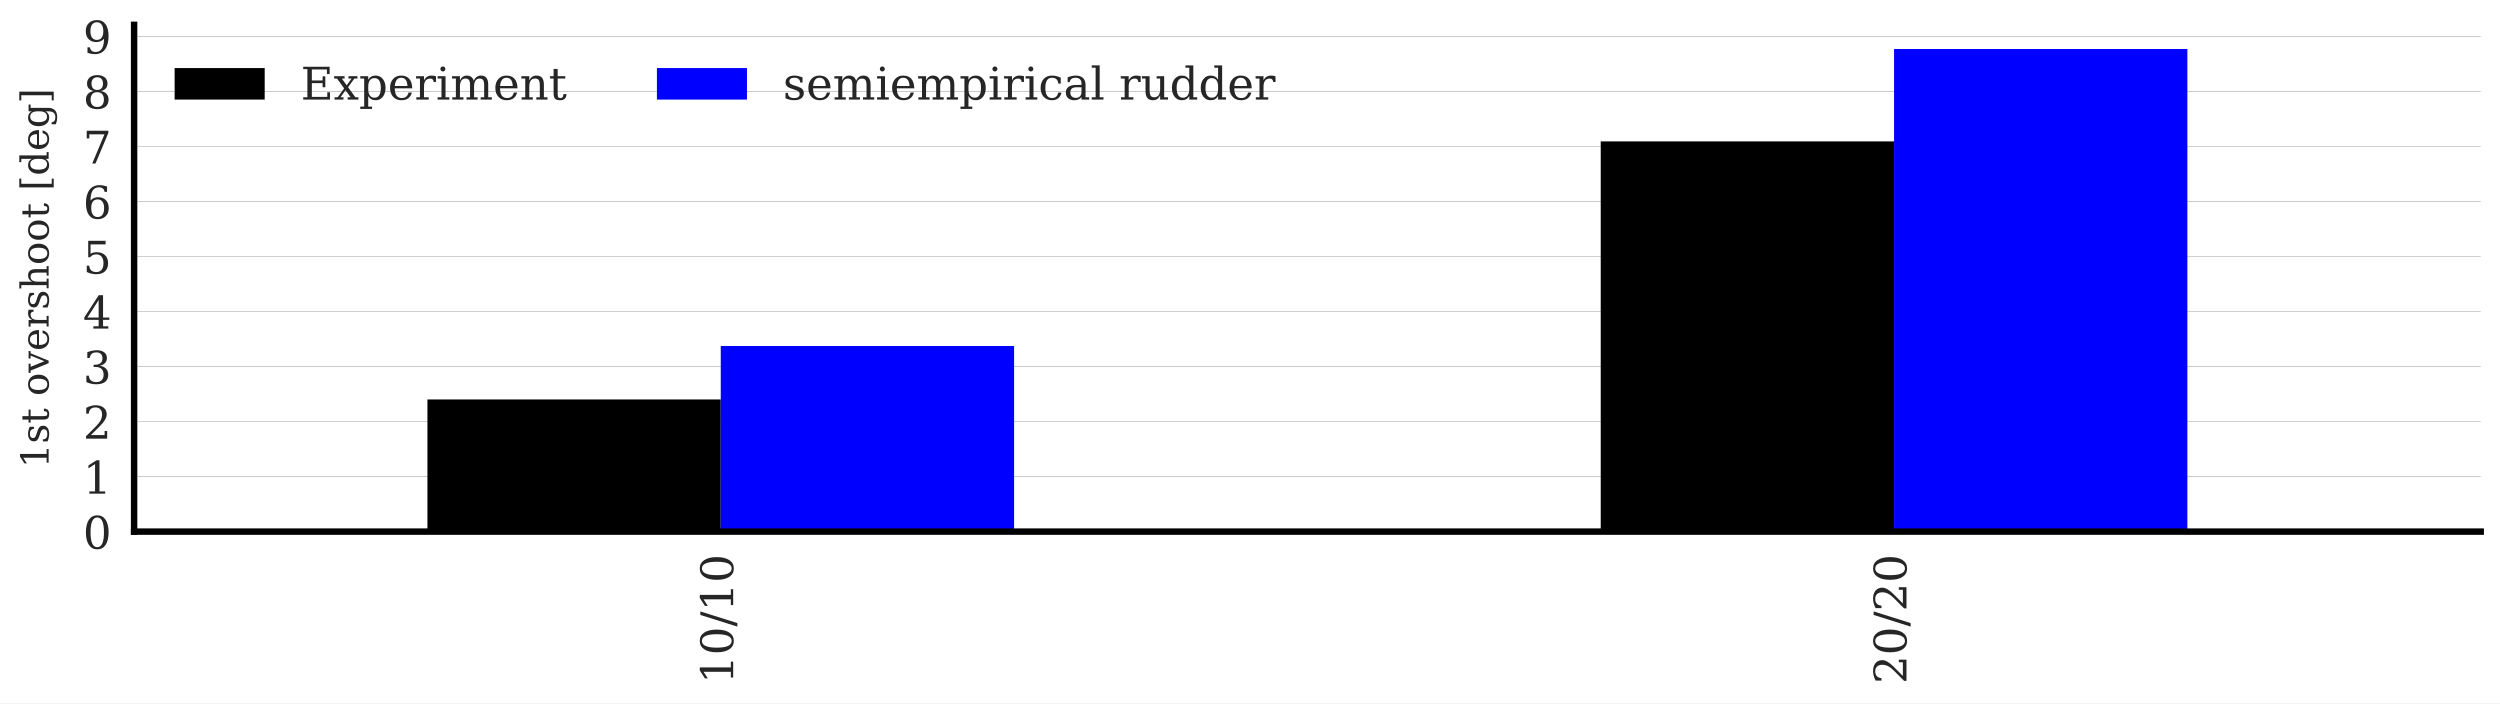
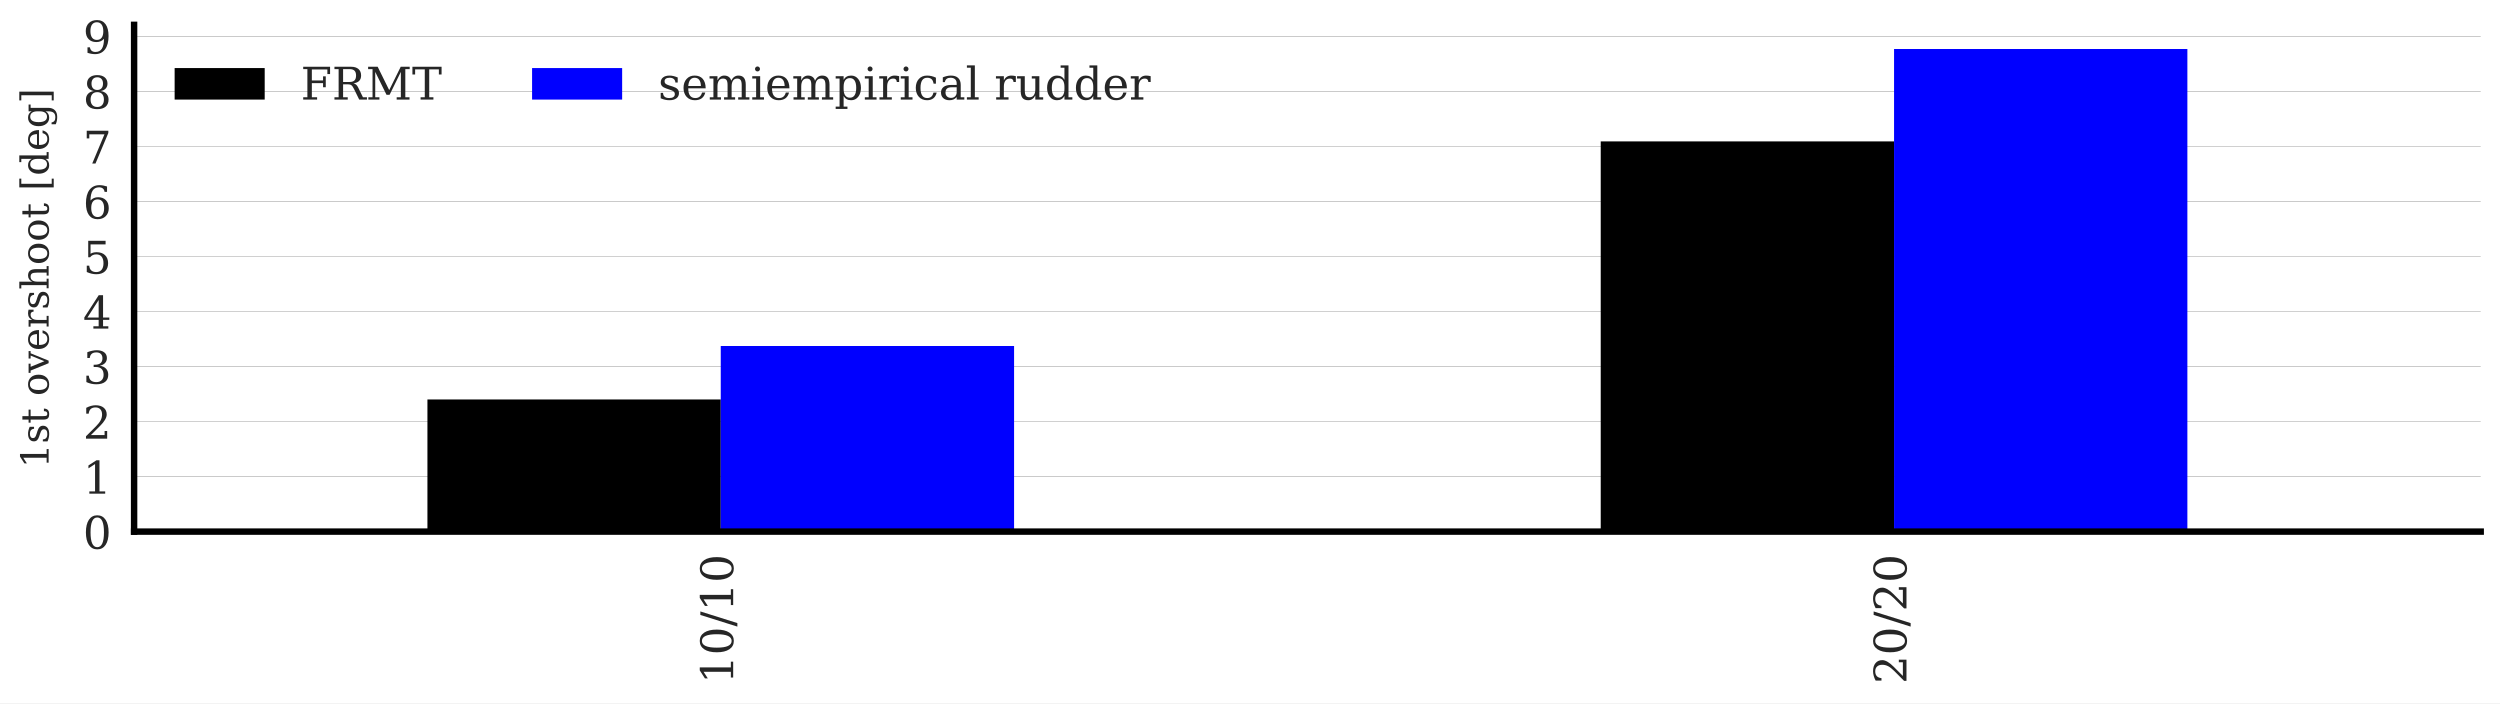
<svg xmlns="http://www.w3.org/2000/svg" xmlns:xlink="http://www.w3.org/1999/xlink" width="388.619pt" height="109.312pt" viewBox="0 0 388.619 109.312" version="1.1">
  <defs>
    <style type="text/css">*{stroke-linejoin: round; stroke-linecap: butt}</style>
  </defs>
  <g id="figure_1">
    <g id="patch_1">
      <path d="M 0 109.312  L 388.619 109.312  L 388.619 0  L 0 0  z " style="fill: #ffffff" />
    </g>
    <g id="axes_1">
      <g id="patch_2">
        <path d="M 20.846 82.638  L 385.619 82.638  L 385.619 3.862  L 20.846 3.862  z " style="fill: #ffffff" />
      </g>
      <g id="matplotlib.axis_1">
        <g id="xtick_1">
          <g id="line2d_1" />
          <g id="text_1">
            <g style="fill: #262626" transform="translate(113.971 106.3113) rotate(-90) scale(0.07 -0.07)">
              <defs>
                <path id="DejaVuSerif-31" d="M 909 0  L 909 331  L 1722 331  L 1722 4213  L 781 3603  L 781 4013  L 1919 4750  L 2350 4750  L 2350 331  L 3163 331  L 3163 0  L 909 0  z " transform="scale(0.015625)" />
                <path id="DejaVuSerif-30" d="M 2034 219  Q 2513 219 2750 744  Q 2988 1269 2988 2328  Q 2988 3391 2750 3916  Q 2513 4441 2034 4441  Q 1556 4441 1318 3916  Q 1081 3391 1081 2328  Q 1081 1269 1318 744  Q 1556 219 2034 219  z M 2034 -91  Q 1275 -91 848 546  Q 422 1184 422 2328  Q 422 3475 848 4112  Q 1275 4750 2034 4750  Q 2797 4750 3222 4112  Q 3647 3475 3647 2328  Q 3647 1184 3222 546  Q 2797 -91 2034 -91  z " transform="scale(0.015625)" />
                <path id="DejaVuSerif-2f" d="M 1656 4666  L 2156 4666  L 500 -594  L 0 -594  L 1656 4666  z " transform="scale(0.015625)" />
              </defs>
              <use xlink:href="#DejaVuSerif-31" />
              <use xlink:href="#DejaVuSerif-30" x="63.623" />
              <use xlink:href="#DejaVuSerif-2f" x="127.246" />
              <use xlink:href="#DejaVuSerif-31" x="160.938" />
              <use xlink:href="#DejaVuSerif-30" x="224.561" />
            </g>
          </g>
        </g>
        <g id="xtick_2">
          <g id="line2d_2" />
          <g id="text_2">
            <g style="fill: #262626" transform="translate(296.3574 106.3113) rotate(-90) scale(0.07 -0.07)">
              <defs>
                <path id="DejaVuSerif-32" d="M 819 3553  L 469 3553  L 469 4384  Q 803 4563 1142 4656  Q 1481 4750 1806 4750  Q 2534 4750 2956 4397  Q 3378 4044 3378 3438  Q 3378 2753 2422 1800  Q 2347 1728 2309 1691  L 1131 513  L 3078 513  L 3078 1088  L 3444 1088  L 3444 0  L 434 0  L 434 341  L 1850 1753  Q 2319 2222 2519 2614  Q 2719 3006 2719 3438  Q 2719 3909 2473 4175  Q 2228 4441 1797 4441  Q 1350 4441 1106 4219  Q 863 3997 819 3553  z " transform="scale(0.015625)" />
              </defs>
              <use xlink:href="#DejaVuSerif-32" />
              <use xlink:href="#DejaVuSerif-30" x="63.623" />
              <use xlink:href="#DejaVuSerif-2f" x="127.246" />
              <use xlink:href="#DejaVuSerif-32" x="160.938" />
              <use xlink:href="#DejaVuSerif-30" x="224.561" />
            </g>
          </g>
        </g>
      </g>
      <g id="matplotlib.axis_2">
        <g id="ytick_1">
          <g id="line2d_3">
-             <path d="M 20.846 82.638  L 385.619 82.638  " clip-path="url(#p422aeb77d8)" style="fill: none; stroke: #b0b0b0; stroke-width: 0.1; stroke-linecap: round" />
+             <path d="M 20.846 82.638  L 385.619 82.638  " clip-path="url(#p86535e4edb)" style="fill: none; stroke: #b0b0b0; stroke-width: 0.1; stroke-linecap: round" />
          </g>
          <g id="line2d_4" />
          <g id="text_3">
            <g style="fill: #262626" transform="translate(12.89243 85.29764) scale(0.07 -0.07)">
              <use xlink:href="#DejaVuSerif-30" />
            </g>
          </g>
        </g>
        <g id="ytick_2">
          <g id="line2d_5">
-             <path d="M 20.846 74.085  L 385.619 74.085  " clip-path="url(#p422aeb77d8)" style="fill: none; stroke: #b0b0b0; stroke-width: 0.1; stroke-linecap: round" />
+             <path d="M 20.846 74.085  L 385.619 74.085  " clip-path="url(#p86535e4edb)" style="fill: none; stroke: #b0b0b0; stroke-width: 0.1; stroke-linecap: round" />
          </g>
          <g id="line2d_6" />
          <g id="text_4">
            <g style="fill: #262626" transform="translate(12.89243 76.74417) scale(0.07 -0.07)">
              <use xlink:href="#DejaVuSerif-31" />
            </g>
          </g>
        </g>
        <g id="ytick_3">
          <g id="line2d_7">
-             <path d="M 20.846 65.531  L 385.619 65.531  " clip-path="url(#p422aeb77d8)" style="fill: none; stroke: #b0b0b0; stroke-width: 0.1; stroke-linecap: round" />
+             <path d="M 20.846 65.531  L 385.619 65.531  " clip-path="url(#p86535e4edb)" style="fill: none; stroke: #b0b0b0; stroke-width: 0.1; stroke-linecap: round" />
          </g>
          <g id="line2d_8" />
          <g id="text_5">
            <g style="fill: #262626" transform="translate(12.89243 68.1907) scale(0.07 -0.07)">
              <use xlink:href="#DejaVuSerif-32" />
            </g>
          </g>
        </g>
        <g id="ytick_4">
          <g id="line2d_9">
-             <path d="M 20.846 56.978  L 385.619 56.978  " clip-path="url(#p422aeb77d8)" style="fill: none; stroke: #b0b0b0; stroke-width: 0.1; stroke-linecap: round" />
+             <path d="M 20.846 56.978  L 385.619 56.978  " clip-path="url(#p86535e4edb)" style="fill: none; stroke: #b0b0b0; stroke-width: 0.1; stroke-linecap: round" />
          </g>
          <g id="line2d_10" />
          <g id="text_6">
            <g style="fill: #262626" transform="translate(12.89243 59.63723) scale(0.07 -0.07)">
              <defs>
                <path id="DejaVuSerif-33" d="M 622 4469  Q 988 4606 1323 4678  Q 1659 4750 1953 4750  Q 2638 4750 3022 4454  Q 3406 4159 3406 3634  Q 3406 3213 3140 2930  Q 2875 2647 2388 2547  Q 2963 2466 3280 2130  Q 3597 1794 3597 1259  Q 3597 606 3158 257  Q 2719 -91 1894 -91  Q 1528 -91 1179 -12  Q 831 66 488 225  L 488 1131  L 838 1131  Q 869 681 1141 450  Q 1413 219 1906 219  Q 2384 219 2661 495  Q 2938 772 2938 1253  Q 2938 1803 2653 2086  Q 2369 2369 1819 2369  L 1522 2369  L 1522 2688  L 1678 2688  Q 2225 2688 2498 2914  Q 2772 3141 2772 3597  Q 2772 4006 2547 4223  Q 2322 4441 1900 4441  Q 1478 4441 1245 4241  Q 1013 4041 972 3647  L 622 3647  L 622 4469  z " transform="scale(0.015625)" />
              </defs>
              <use xlink:href="#DejaVuSerif-33" />
            </g>
          </g>
        </g>
        <g id="ytick_5">
          <g id="line2d_11">
-             <path d="M 20.846 48.424  L 385.619 48.424  " clip-path="url(#p422aeb77d8)" style="fill: none; stroke: #b0b0b0; stroke-width: 0.1; stroke-linecap: round" />
+             <path d="M 20.846 48.424  L 385.619 48.424  " clip-path="url(#p86535e4edb)" style="fill: none; stroke: #b0b0b0; stroke-width: 0.1; stroke-linecap: round" />
          </g>
          <g id="line2d_12" />
          <g id="text_7">
            <g style="fill: #262626" transform="translate(12.89243 51.08376) scale(0.07 -0.07)">
              <defs>
                <path id="DejaVuSerif-34" d="M 2234 1581  L 2234 4063  L 641 1581  L 2234 1581  z M 3609 0  L 1484 0  L 1484 331  L 2234 331  L 2234 1247  L 197 1247  L 197 1588  L 2241 4750  L 2859 4750  L 2859 1581  L 3750 1581  L 3750 1247  L 2859 1247  L 2859 331  L 3609 331  L 3609 0  z " transform="scale(0.015625)" />
              </defs>
              <use xlink:href="#DejaVuSerif-34" />
            </g>
          </g>
        </g>
        <g id="ytick_6">
          <g id="line2d_13">
-             <path d="M 20.846 39.871  L 385.619 39.871  " clip-path="url(#p422aeb77d8)" style="fill: none; stroke: #b0b0b0; stroke-width: 0.1; stroke-linecap: round" />
+             <path d="M 20.846 39.871  L 385.619 39.871  " clip-path="url(#p86535e4edb)" style="fill: none; stroke: #b0b0b0; stroke-width: 0.1; stroke-linecap: round" />
          </g>
          <g id="line2d_14" />
          <g id="text_8">
            <g style="fill: #262626" transform="translate(12.89243 42.53029) scale(0.07 -0.07)">
              <defs>
                <path id="DejaVuSerif-35" d="M 3219 4666  L 3219 4153  L 1081 4153  L 1081 2816  Q 1244 2928 1461 2984  Q 1678 3041 1947 3041  Q 2703 3041 3140 2622  Q 3578 2203 3578 1478  Q 3578 738 3136 323  Q 2694 -91 1894 -91  Q 1572 -91 1234 -12  Q 897 66 544 225  L 544 1131  L 897 1131  Q 925 688 1179 453  Q 1434 219 1894 219  Q 2388 219 2653 544  Q 2919 869 2919 1478  Q 2919 2084 2655 2407  Q 2391 2731 1894 2731  Q 1613 2731 1398 2631  Q 1184 2531 1019 2322  L 750 2322  L 750 4666  L 3219 4666  z " transform="scale(0.015625)" />
              </defs>
              <use xlink:href="#DejaVuSerif-35" />
            </g>
          </g>
        </g>
        <g id="ytick_7">
          <g id="line2d_15">
-             <path d="M 20.846 31.317  L 385.619 31.317  " clip-path="url(#p422aeb77d8)" style="fill: none; stroke: #b0b0b0; stroke-width: 0.1; stroke-linecap: round" />
+             <path d="M 20.846 31.317  L 385.619 31.317  " clip-path="url(#p86535e4edb)" style="fill: none; stroke: #b0b0b0; stroke-width: 0.1; stroke-linecap: round" />
          </g>
          <g id="line2d_16" />
          <g id="text_9">
            <g style="fill: #262626" transform="translate(12.89243 33.97682) scale(0.07 -0.07)">
              <defs>
                <path id="DejaVuSerif-36" d="M 2094 219  Q 2534 219 2771 542  Q 3009 866 3009 1472  Q 3009 2078 2771 2401  Q 2534 2725 2094 2725  Q 1647 2725 1412 2412  Q 1178 2100 1178 1509  Q 1178 888 1415 553  Q 1653 219 2094 219  z M 1075 2569  Q 1288 2803 1556 2918  Q 1825 3034 2163 3034  Q 2859 3034 3264 2615  Q 3669 2197 3669 1472  Q 3669 763 3233 336  Q 2797 -91 2069 -91  Q 1278 -91 853 498  Q 428 1088 428 2181  Q 428 3406 931 4078  Q 1434 4750 2350 4750  Q 2597 4750 2869 4703  Q 3141 4656 3425 4563  L 3425 3794  L 3072 3794  Q 3034 4109 2831 4275  Q 2628 4441 2284 4441  Q 1678 4441 1381 3981  Q 1084 3522 1075 2569  z " transform="scale(0.015625)" />
              </defs>
              <use xlink:href="#DejaVuSerif-36" />
            </g>
          </g>
        </g>
        <g id="ytick_8">
          <g id="line2d_17">
-             <path d="M 20.846 22.764  L 385.619 22.764  " clip-path="url(#p422aeb77d8)" style="fill: none; stroke: #b0b0b0; stroke-width: 0.1; stroke-linecap: round" />
+             <path d="M 20.846 22.764  L 385.619 22.764  " clip-path="url(#p86535e4edb)" style="fill: none; stroke: #b0b0b0; stroke-width: 0.1; stroke-linecap: round" />
          </g>
          <g id="line2d_18" />
          <g id="text_10">
            <g style="fill: #262626" transform="translate(12.89243 25.42335) scale(0.07 -0.07)">
              <defs>
                <path id="DejaVuSerif-37" d="M 3609 4347  L 1784 0  L 1319 0  L 3059 4153  L 903 4153  L 903 3578  L 538 3578  L 538 4666  L 3609 4666  L 3609 4347  z " transform="scale(0.015625)" />
              </defs>
              <use xlink:href="#DejaVuSerif-37" />
            </g>
          </g>
        </g>
        <g id="ytick_9">
          <g id="line2d_19">
-             <path d="M 20.846 14.21  L 385.619 14.21  " clip-path="url(#p422aeb77d8)" style="fill: none; stroke: #b0b0b0; stroke-width: 0.1; stroke-linecap: round" />
+             <path d="M 20.846 14.21  L 385.619 14.21  " clip-path="url(#p86535e4edb)" style="fill: none; stroke: #b0b0b0; stroke-width: 0.1; stroke-linecap: round" />
          </g>
          <g id="line2d_20" />
          <g id="text_11">
            <g style="fill: #262626" transform="translate(12.89243 16.86988) scale(0.07 -0.07)">
              <defs>
                <path id="DejaVuSerif-38" d="M 2981 1275  Q 2981 1775 2732 2051  Q 2484 2328 2034 2328  Q 1584 2328 1336 2051  Q 1088 1775 1088 1275  Q 1088 772 1336 495  Q 1584 219 2034 219  Q 2484 219 2732 495  Q 2981 772 2981 1275  z M 2853 3541  Q 2853 3966 2637 4203  Q 2422 4441 2034 4441  Q 1650 4441 1433 4203  Q 1216 3966 1216 3541  Q 1216 3113 1433 2875  Q 1650 2638 2034 2638  Q 2422 2638 2637 2875  Q 2853 3113 2853 3541  z M 2516 2484  Q 3047 2413 3344 2092  Q 3641 1772 3641 1275  Q 3641 619 3225 264  Q 2809 -91 2034 -91  Q 1263 -91 845 264  Q 428 619 428 1275  Q 428 1772 725 2092  Q 1022 2413 1556 2484  Q 1084 2569 832 2842  Q 581 3116 581 3541  Q 581 4103 968 4426  Q 1356 4750 2034 4750  Q 2713 4750 3100 4426  Q 3488 4103 3488 3541  Q 3488 3116 3236 2842  Q 2984 2569 2516 2484  z " transform="scale(0.015625)" />
              </defs>
              <use xlink:href="#DejaVuSerif-38" />
            </g>
          </g>
        </g>
        <g id="ytick_10">
          <g id="line2d_21">
-             <path d="M 20.846 5.657  L 385.619 5.657  " clip-path="url(#p422aeb77d8)" style="fill: none; stroke: #b0b0b0; stroke-width: 0.1; stroke-linecap: round" />
+             <path d="M 20.846 5.657  L 385.619 5.657  " clip-path="url(#p86535e4edb)" style="fill: none; stroke: #b0b0b0; stroke-width: 0.1; stroke-linecap: round" />
          </g>
          <g id="line2d_22" />
          <g id="text_12">
            <g style="fill: #262626" transform="translate(12.89243 8.316407) scale(0.07 -0.07)">
              <defs>
                <path id="DejaVuSerif-39" d="M 2994 2091  Q 2784 1856 2512 1740  Q 2241 1625 1900 1625  Q 1206 1625 804 2044  Q 403 2463 403 3188  Q 403 3897 839 4323  Q 1275 4750 2003 4750  Q 2794 4750 3217 4161  Q 3641 3572 3641 2478  Q 3641 1253 3137 581  Q 2634 -91 1722 -91  Q 1475 -91 1203 -44  Q 931 3 647 97  L 647 872  L 997 872  Q 1038 556 1241 387  Q 1444 219 1784 219  Q 2391 219 2687 676  Q 2984 1134 2994 2091  z M 1978 4441  Q 1534 4441 1298 4117  Q 1063 3794 1063 3188  Q 1063 2581 1298 2256  Q 1534 1931 1978 1931  Q 2422 1931 2658 2245  Q 2894 2559 2894 3150  Q 2894 3772 2656 4106  Q 2419 4441 1978 4441  z " transform="scale(0.015625)" />
              </defs>
              <use xlink:href="#DejaVuSerif-39" />
            </g>
          </g>
        </g>
        <g id="text_13">
          <g style="fill: #262626" transform="translate(7.559302 72.76799) rotate(-90) scale(0.06 -0.06)">
            <defs>
              <path id="DejaVuSerif-73" d="M 359 184  L 359 959  L 691 959  Q 703 588 923 403  Q 1144 219 1575 219  Q 1963 219 2166 364  Q 2369 509 2369 788  Q 2369 1006 2220 1140  Q 2072 1275 1594 1428  L 1178 1569  Q 750 1706 558 1912  Q 366 2119 366 2438  Q 366 2894 700 3153  Q 1034 3413 1625 3413  Q 1888 3413 2178 3344  Q 2469 3275 2778 3144  L 2778 2419  L 2447 2419  Q 2434 2741 2221 2922  Q 2009 3103 1644 3103  Q 1281 3103 1095 2975  Q 909 2847 909 2591  Q 909 2381 1050 2254  Q 1191 2128 1613 1997  L 2069 1856  Q 2541 1709 2748 1489  Q 2956 1269 2956 922  Q 2956 450 2595 179  Q 2234 -91 1600 -91  Q 1278 -91 972 -22  Q 666 47 359 184  z " transform="scale(0.015625)" />
              <path id="DejaVuSerif-74" d="M 691 2988  L 184 2988  L 184 3322  L 691 3322  L 691 4353  L 1269 4353  L 1269 3322  L 2350 3322  L 2350 2988  L 1269 2988  L 1269 878  Q 1269 456 1350 337  Q 1431 219 1650 219  Q 1875 219 1978 351  Q 2081 484 2088 781  L 2522 781  Q 2497 328 2275 118  Q 2053 -91 1600 -91  Q 1103 -91 897 129  Q 691 350 691 878  L 691 2988  z " transform="scale(0.015625)" />
              <path id="DejaVuSerif-20" transform="scale(0.015625)" />
              <path id="DejaVuSerif-6f" d="M 1925 219  Q 2388 219 2623 584  Q 2859 950 2859 1663  Q 2859 2375 2623 2739  Q 2388 3103 1925 3103  Q 1463 3103 1227 2739  Q 991 2375 991 1663  Q 991 950 1228 584  Q 1466 219 1925 219  z M 1925 -91  Q 1200 -91 759 389  Q 319 869 319 1663  Q 319 2456 758 2934  Q 1197 3413 1925 3413  Q 2653 3413 3092 2934  Q 3531 2456 3531 1663  Q 3531 869 3092 389  Q 2653 -91 1925 -91  z " transform="scale(0.015625)" />
              <path id="DejaVuSerif-76" d="M 1581 0  L 359 2988  L -19 2988  L -19 3322  L 1509 3322  L 1509 2988  L 978 2988  L 1913 703  L 2847 2988  L 2350 2988  L 2350 3322  L 3597 3322  L 3597 2988  L 3225 2988  L 2003 0  L 1581 0  z " transform="scale(0.015625)" />
              <path id="DejaVuSerif-65" d="M 3469 1600  L 991 1600  L 991 1575  Q 991 903 1244 561  Q 1497 219 1991 219  Q 2369 219 2611 417  Q 2853 616 2950 1006  L 3413 1006  Q 3275 459 2904 184  Q 2534 -91 1931 -91  Q 1203 -91 761 389  Q 319 869 319 1663  Q 319 2450 753 2931  Q 1188 3413 1894 3413  Q 2647 3413 3050 2948  Q 3453 2484 3469 1600  z M 2791 1931  Q 2772 2513 2545 2808  Q 2319 3103 1894 3103  Q 1497 3103 1269 2806  Q 1041 2509 991 1931  L 2791 1931  z " transform="scale(0.015625)" />
              <path id="DejaVuSerif-72" d="M 3059 3328  L 3059 2497  L 2728 2497  Q 2713 2744 2591 2866  Q 2469 2988 2234 2988  Q 1809 2988 1582 2694  Q 1356 2400 1356 1850  L 1356 331  L 2022 331  L 2022 0  L 263 0  L 263 331  L 781 331  L 781 2994  L 231 2994  L 231 3322  L 1356 3322  L 1356 2731  Q 1525 3078 1790 3245  Q 2056 3413 2438 3413  Q 2578 3413 2733 3391  Q 2888 3369 3059 3328  z " transform="scale(0.015625)" />
              <path id="DejaVuSerif-68" d="M 263 0  L 263 331  L 781 331  L 781 4531  L 231 4531  L 231 4863  L 1356 4863  L 1356 2731  Q 1516 3069 1770 3241  Q 2025 3413 2363 3413  Q 2913 3413 3172 3097  Q 3431 2781 3431 2113  L 3431 331  L 3944 331  L 3944 0  L 2356 0  L 2356 331  L 2853 331  L 2853 1931  Q 2853 2541 2704 2764  Q 2556 2988 2175 2988  Q 1775 2988 1565 2697  Q 1356 2406 1356 1850  L 1356 331  L 1856 331  L 1856 0  L 263 0  z " transform="scale(0.015625)" />
              <path id="DejaVuSerif-5b" d="M 550 4863  L 2003 4863  L 2003 4531  L 1147 4531  L 1147 -513  L 2003 -513  L 2003 -844  L 550 -844  L 550 4863  z " transform="scale(0.015625)" />
              <path id="DejaVuSerif-64" d="M 3359 331  L 3909 331  L 3909 0  L 2784 0  L 2784 519  Q 2616 206 2355 57  Q 2094 -91 1709 -91  Q 1097 -91 708 395  Q 319 881 319 1663  Q 319 2444 706 2928  Q 1094 3413 1709 3413  Q 2094 3413 2355 3264  Q 2616 3116 2784 2803  L 2784 4531  L 2241 4531  L 2241 4863  L 3359 4863  L 3359 331  z M 2784 1497  L 2784 1825  Q 2784 2422 2554 2737  Q 2325 3053 1888 3053  Q 1444 3053 1217 2703  Q 991 2353 991 1663  Q 991 975 1217 622  Q 1444 269 1888 269  Q 2325 269 2554 583  Q 2784 897 2784 1497  z " transform="scale(0.015625)" />
              <path id="DejaVuSerif-67" d="M 3359 2988  L 3359 72  Q 3359 -644 2965 -1033  Q 2572 -1422 1844 -1422  Q 1516 -1422 1216 -1362  Q 916 -1303 641 -1184  L 641 -488  L 941 -488  Q 997 -813 1206 -963  Q 1416 -1113 1806 -1113  Q 2313 -1113 2548 -827  Q 2784 -541 2784 72  L 2784 519  Q 2616 206 2355 57  Q 2094 -91 1709 -91  Q 1097 -91 708 395  Q 319 881 319 1663  Q 319 2444 706 2928  Q 1094 3413 1709 3413  Q 2094 3413 2355 3264  Q 2616 3116 2784 2803  L 2784 3322  L 3909 3322  L 3909 2988  L 3359 2988  z M 2784 1825  Q 2784 2422 2554 2737  Q 2325 3053 1888 3053  Q 1444 3053 1217 2703  Q 991 2353 991 1663  Q 991 975 1217 622  Q 1444 269 1888 269  Q 2325 269 2554 583  Q 2784 897 2784 1497  L 2784 1825  z " transform="scale(0.015625)" />
              <path id="DejaVuSerif-5d" d="M 1947 4863  L 1947 -844  L 494 -844  L 494 -513  L 1350 -513  L 1350 4531  L 494 4531  L 494 4863  L 1947 4863  z " transform="scale(0.015625)" />
            </defs>
            <use xlink:href="#DejaVuSerif-31" />
            <use xlink:href="#DejaVuSerif-73" x="63.623" />
            <use xlink:href="#DejaVuSerif-74" x="114.941" />
            <use xlink:href="#DejaVuSerif-20" x="155.127" />
            <use xlink:href="#DejaVuSerif-6f" x="186.914" />
            <use xlink:href="#DejaVuSerif-76" x="247.119" />
            <use xlink:href="#DejaVuSerif-65" x="303.613" />
            <use xlink:href="#DejaVuSerif-72" x="362.793" />
            <use xlink:href="#DejaVuSerif-73" x="410.596" />
            <use xlink:href="#DejaVuSerif-68" x="461.914" />
            <use xlink:href="#DejaVuSerif-6f" x="526.318" />
            <use xlink:href="#DejaVuSerif-6f" x="586.523" />
            <use xlink:href="#DejaVuSerif-74" x="646.729" />
            <use xlink:href="#DejaVuSerif-20" x="686.914" />
            <use xlink:href="#DejaVuSerif-5b" x="718.701" />
            <use xlink:href="#DejaVuSerif-64" x="757.715" />
            <use xlink:href="#DejaVuSerif-65" x="821.729" />
            <use xlink:href="#DejaVuSerif-67" x="880.908" />
            <use xlink:href="#DejaVuSerif-5d" x="944.922" />
          </g>
        </g>
      </g>
      <g id="patch_3">
-         <path d="M 66.443 82.638  L 112.039 82.638  L 112.039 62.096  L 66.443 62.096  z " clip-path="url(#p422aeb77d8)" />
+         <path d="M 66.443 82.638  L 112.039 82.638  L 112.039 62.096  L 66.443 62.096  z " clip-path="url(#p86535e4edb)" />
      </g>
      <g id="patch_4">
-         <path d="M 248.829 82.638  L 294.426 82.638  L 294.426 21.984  L 248.829 21.984  z " clip-path="url(#p422aeb77d8)" />
+         <path d="M 248.829 82.638  L 294.426 82.638  L 294.426 21.984  L 248.829 21.984  z " clip-path="url(#p86535e4edb)" />
      </g>
      <g id="patch_5">
-         <path d="M 112.039 82.638  L 157.636 82.638  L 157.636 53.782  L 112.039 53.782  z " clip-path="url(#p422aeb77d8)" style="fill: #0000ff" />
+         <path d="M 112.039 82.638  L 157.636 82.638  L 157.636 53.782  L 112.039 53.782  z " clip-path="url(#p86535e4edb)" style="fill: #0000ff" />
      </g>
      <g id="patch_6">
-         <path d="M 294.426 82.638  L 340.022 82.638  L 340.022 7.613  L 294.426 7.613  z " clip-path="url(#p422aeb77d8)" style="fill: #0000ff" />
+         <path d="M 294.426 82.638  L 340.022 82.638  L 340.022 7.613  L 294.426 7.613  z " clip-path="url(#p86535e4edb)" style="fill: #0000ff" />
      </g>
      <g id="patch_7">
        <path d="M 20.846 82.638  L 20.846 3.862  " style="fill: none; stroke: #000000; stroke-linejoin: miter; stroke-linecap: square" />
      </g>
      <g id="patch_8">
        <path d="M 20.846 82.638  L 385.619 82.638  " style="fill: none; stroke: #000000; stroke-linejoin: miter; stroke-linecap: square" />
      </g>
      <g id="legend_1">
        <g id="patch_9">
          <path d="M 27.146 15.48  L 41.146 15.48  L 41.146 10.58  L 27.146 10.58  z " />
        </g>
        <g id="text_14">
          <g style="fill: #262626" transform="translate(46.74618 15.48045) scale(0.07 -0.07)">
            <defs>
-               <path id="DejaVuSerif-45" d="M 353 0  L 353 331  L 947 331  L 947 4331  L 353 4331  L 353 4666  L 4109 4666  L 4109 3628  L 3725 3628  L 3725 4281  L 1581 4281  L 1581 2719  L 3109 2719  L 3109 3303  L 3494 3303  L 3494 1753  L 3109 1753  L 3109 2338  L 1581 2338  L 1581 384  L 3775 384  L 3775 1038  L 4159 1038  L 4159 0  L 353 0  z " transform="scale(0.015625)" />
-               <path id="DejaVuSerif-78" d="M 1863 2028  L 2559 2988  L 2113 2988  L 2113 3322  L 3391 3322  L 3391 2988  L 2950 2988  L 2059 1759  L 3097 331  L 3531 331  L 3531 0  L 1997 0  L 1997 331  L 2419 331  L 1697 1325  L 972 331  L 1403 331  L 1403 0  L 141 0  L 141 331  L 581 331  L 1497 1594  L 488 2988  L 78 2988  L 78 3322  L 1563 3322  L 1563 2988  L 1166 2988  L 1863 2028  z " transform="scale(0.015625)" />
+               <path id="DejaVuSerif-46" d="M 353 0  L 353 331  L 947 331  L 947 4331  L 353 4331  L 353 4666  L 4172 4666  L 4172 3628  L 3788 3628  L 3788 4281  L 1581 4281  L 1581 2719  L 3175 2719  L 3175 3303  L 3559 3303  L 3559 1753  L 3175 1753  L 3175 2338  L 1581 2338  L 1581 331  L 2328 331  L 2328 0  L 353 0  z " transform="scale(0.015625)" />
+               <path id="DejaVuSerif-52" d="M 3066 2316  Q 3284 2256 3442 2114  Q 3600 1972 3725 1716  L 4403 331  L 4972 331  L 4972 0  L 3872 0  L 3144 1484  Q 2934 1916 2759 2042  Q 2584 2169 2278 2169  L 1581 2169  L 1581 331  L 2241 331  L 2241 0  L 353 0  L 353 331  L 947 331  L 947 4331  L 353 4331  L 353 4666  L 2719 4666  Q 3400 4666 3770 4341  Q 4141 4016 4141 3419  Q 4141 2938 3870 2661  Q 3600 2384 3066 2316  z M 1581 2503  L 2503 2503  Q 2975 2503 3200 2726  Q 3425 2950 3425 3419  Q 3425 3888 3200 4109  Q 2975 4331 2503 4331  L 1581 4331  L 1581 2503  z " transform="scale(0.015625)" />
+               <path id="DejaVuSerif-4d" d="M 353 0  L 353 331  L 947 331  L 947 4331  L 319 4331  L 319 4666  L 1678 4666  L 3316 1344  L 4953 4666  L 6228 4666  L 6228 4331  L 5606 4331  L 5606 331  L 6203 331  L 6203 0  L 4378 0  L 4378 331  L 4972 331  L 4972 3938  L 3372 684  L 2931 684  L 1331 3938  L 1331 331  L 1925 331  L 1925 0  L 353 0  z " transform="scale(0.015625)" />
+               <path id="DejaVuSerif-54" d="M 1222 0  L 1222 331  L 1819 331  L 1819 4294  L 447 4294  L 447 3566  L 63 3566  L 63 4666  L 4206 4666  L 4206 3566  L 3822 3566  L 3822 4294  L 2450 4294  L 2450 331  L 3047 331  L 3047 0  L 1222 0  z " transform="scale(0.015625)" />
+             </defs>
+             <use xlink:href="#DejaVuSerif-46" />
+             <use xlink:href="#DejaVuSerif-52" x="69.385" />
+             <use xlink:href="#DejaVuSerif-4d" x="144.678" />
+             <use xlink:href="#DejaVuSerif-54" x="247.07" />
+           </g>
+         </g>
+         <g id="patch_10">
+           <path d="M 82.711 15.48  L 96.711 15.48  L 96.711 10.58  L 82.711 10.58  z " style="fill: #0000ff" />
+         </g>
+         <g id="text_15">
+           <g style="fill: #262626" transform="translate(102.3109 15.48045) scale(0.07 -0.07)">
+             <defs>
+               <path id="DejaVuSerif-6d" d="M 3316 2675  Q 3481 3041 3739 3227  Q 3997 3413 4341 3413  Q 4863 3413 5119 3089  Q 5375 2766 5375 2113  L 5375 331  L 5894 331  L 5894 0  L 4300 0  L 4300 331  L 4800 331  L 4800 2047  Q 4800 2556 4650 2772  Q 4500 2988 4153 2988  Q 3769 2988 3567 2697  Q 3366 2406 3366 1850  L 3366 331  L 3866 331  L 3866 0  L 2291 0  L 2291 331  L 2791 331  L 2791 2069  Q 2791 2566 2641 2777  Q 2491 2988 2144 2988  Q 1759 2988 1557 2697  Q 1356 2406 1356 1850  L 1356 331  L 1856 331  L 1856 0  L 263 0  L 263 331  L 781 331  L 781 2994  L 231 2994  L 231 3322  L 1356 3322  L 1356 2731  Q 1516 3063 1762 3238  Q 2009 3413 2322 3413  Q 2709 3413 2968 3220  Q 3228 3028 3316 2675  z " transform="scale(0.015625)" />
+               <path id="DejaVuSerif-69" d="M 622 4353  Q 622 4497 726 4603  Q 831 4709 978 4709  Q 1122 4709 1226 4603  Q 1331 4497 1331 4353  Q 1331 4206 1228 4103  Q 1125 4000 978 4000  Q 831 4000 726 4103  Q 622 4206 622 4353  z M 1356 331  L 1900 331  L 1900 0  L 231 0  L 231 331  L 781 331  L 781 2988  L 231 2988  L 231 3322  L 1356 3322  L 1356 331  z " transform="scale(0.015625)" />
              <path id="DejaVuSerif-70" d="M 1313 1825  L 1313 1497  Q 1313 897 1542 583  Q 1772 269 2209 269  Q 2650 269 2876 622  Q 3103 975 3103 1663  Q 3103 2353 2876 2703  Q 2650 3053 2209 3053  Q 1772 3053 1542 2737  Q 1313 2422 1313 1825  z M 738 2988  L 184 2988  L 184 3322  L 1313 3322  L 1313 2803  Q 1481 3116 1742 3264  Q 2003 3413 2388 3413  Q 3000 3413 3387 2928  Q 3775 2444 3775 1663  Q 3775 881 3387 395  Q 3000 -91 2388 -91  Q 2003 -91 1742 57  Q 1481 206 1313 519  L 1313 -997  L 1856 -997  L 1856 -1331  L 184 -1331  L 184 -997  L 738 -997  L 738 2988  z " transform="scale(0.015625)" />
-               <path id="DejaVuSerif-69" d="M 622 4353  Q 622 4497 726 4603  Q 831 4709 978 4709  Q 1122 4709 1226 4603  Q 1331 4497 1331 4353  Q 1331 4206 1228 4103  Q 1125 4000 978 4000  Q 831 4000 726 4103  Q 622 4206 622 4353  z M 1356 331  L 1900 331  L 1900 0  L 231 0  L 231 331  L 781 331  L 781 2988  L 231 2988  L 231 3322  L 1356 3322  L 1356 331  z " transform="scale(0.015625)" />
-               <path id="DejaVuSerif-6d" d="M 3316 2675  Q 3481 3041 3739 3227  Q 3997 3413 4341 3413  Q 4863 3413 5119 3089  Q 5375 2766 5375 2113  L 5375 331  L 5894 331  L 5894 0  L 4300 0  L 4300 331  L 4800 331  L 4800 2047  Q 4800 2556 4650 2772  Q 4500 2988 4153 2988  Q 3769 2988 3567 2697  Q 3366 2406 3366 1850  L 3366 331  L 3866 331  L 3866 0  L 2291 0  L 2291 331  L 2791 331  L 2791 2069  Q 2791 2566 2641 2777  Q 2491 2988 2144 2988  Q 1759 2988 1557 2697  Q 1356 2406 1356 1850  L 1356 331  L 1856 331  L 1856 0  L 263 0  L 263 331  L 781 331  L 781 2994  L 231 2994  L 231 3322  L 1356 3322  L 1356 2731  Q 1516 3063 1762 3238  Q 2009 3413 2322 3413  Q 2709 3413 2968 3220  Q 3228 3028 3316 2675  z " transform="scale(0.015625)" />
-               <path id="DejaVuSerif-6e" d="M 263 0  L 263 331  L 781 331  L 781 2988  L 231 2988  L 231 3322  L 1356 3322  L 1356 2731  Q 1516 3069 1770 3241  Q 2025 3413 2363 3413  Q 2913 3413 3172 3097  Q 3431 2781 3431 2113  L 3431 331  L 3944 331  L 3944 0  L 2356 0  L 2356 331  L 2853 331  L 2853 1931  Q 2853 2541 2703 2767  Q 2553 2994 2175 2994  Q 1775 2994 1565 2701  Q 1356 2409 1356 1850  L 1356 331  L 1856 331  L 1856 0  L 263 0  z " transform="scale(0.015625)" />
-             </defs>
-             <use xlink:href="#DejaVuSerif-45" />
-             <use xlink:href="#DejaVuSerif-78" x="72.998" />
-             <use xlink:href="#DejaVuSerif-70" x="129.395" />
-             <use xlink:href="#DejaVuSerif-65" x="193.408" />
-             <use xlink:href="#DejaVuSerif-72" x="252.588" />
-             <use xlink:href="#DejaVuSerif-69" x="300.391" />
-             <use xlink:href="#DejaVuSerif-6d" x="332.373" />
-             <use xlink:href="#DejaVuSerif-65" x="427.197" />
-             <use xlink:href="#DejaVuSerif-6e" x="486.377" />
-             <use xlink:href="#DejaVuSerif-74" x="550.781" />
-           </g>
-         </g>
-         <g id="patch_10">
-           <path d="M 102.115 15.48  L 116.115 15.48  L 116.115 10.58  L 102.115 10.58  z " style="fill: #0000ff" />
-         </g>
-         <g id="text_15">
-           <g style="fill: #262626" transform="translate(121.7151 15.48045) scale(0.07 -0.07)">
-             <defs>
              <path id="DejaVuSerif-63" d="M 3291 997  Q 3169 466 2822 187  Q 2475 -91 1925 -91  Q 1200 -91 759 389  Q 319 869 319 1663  Q 319 2459 759 2936  Q 1200 3413 1925 3413  Q 2241 3413 2553 3339  Q 2866 3266 3181 3116  L 3181 2266  L 2847 2266  Q 2781 2703 2561 2903  Q 2341 3103 1931 3103  Q 1466 3103 1228 2742  Q 991 2381 991 1663  Q 991 944 1227 581  Q 1463 219 1931 219  Q 2303 219 2525 412  Q 2747 606 2828 997  L 3291 997  z " transform="scale(0.015625)" />
              <path id="DejaVuSerif-61" d="M 2547 1044  L 2547 1747  L 1806 1747  Q 1378 1747 1168 1562  Q 959 1378 959 997  Q 959 650 1171 447  Q 1384 244 1747 244  Q 2106 244 2326 466  Q 2547 688 2547 1044  z M 3122 2075  L 3122 331  L 3634 331  L 3634 0  L 2547 0  L 2547 359  Q 2356 128 2106 18  Q 1856 -91 1522 -91  Q 969 -91 644 203  Q 319 497 319 997  Q 319 1513 691 1797  Q 1063 2081 1741 2081  L 2547 2081  L 2547 2309  Q 2547 2688 2317 2895  Q 2088 3103 1672 3103  Q 1328 3103 1125 2947  Q 922 2791 872 2484  L 575 2484  L 575 3156  Q 875 3284 1158 3348  Q 1441 3413 1709 3413  Q 2400 3413 2761 3070  Q 3122 2728 3122 2075  z " transform="scale(0.015625)" />
              <path id="DejaVuSerif-6c" d="M 1313 331  L 1856 331  L 1856 0  L 184 0  L 184 331  L 738 331  L 738 4531  L 184 4531  L 184 4863  L 1313 4863  L 1313 331  z " transform="scale(0.015625)" />
              <path id="DejaVuSerif-75" d="M 2266 3322  L 3341 3322  L 3341 331  L 3884 331  L 3884 0  L 2766 0  L 2766 588  Q 2606 256 2353 82  Q 2100 -91 1766 -91  Q 1213 -91 952 223  Q 691 538 691 1209  L 691 2988  L 172 2988  L 172 3322  L 1269 3322  L 1269 1388  Q 1269 781 1417 556  Q 1566 331 1947 331  Q 2347 331 2556 625  Q 2766 919 2766 1478  L 2766 2988  L 2266 2988  L 2266 3322  z " transform="scale(0.015625)" />
            </defs>
            <use xlink:href="#DejaVuSerif-73" />
            <use xlink:href="#DejaVuSerif-65" x="51.318" />
            <use xlink:href="#DejaVuSerif-6d" x="110.498" />
            <use xlink:href="#DejaVuSerif-69" x="205.322" />
            <use xlink:href="#DejaVuSerif-65" x="237.305" />
            <use xlink:href="#DejaVuSerif-6d" x="296.484" />
            <use xlink:href="#DejaVuSerif-70" x="391.309" />
            <use xlink:href="#DejaVuSerif-69" x="455.322" />
            <use xlink:href="#DejaVuSerif-72" x="487.305" />
            <use xlink:href="#DejaVuSerif-69" x="535.107" />
            <use xlink:href="#DejaVuSerif-63" x="567.09" />
            <use xlink:href="#DejaVuSerif-61" x="623.096" />
            <use xlink:href="#DejaVuSerif-6c" x="682.715" />
            <use xlink:href="#DejaVuSerif-20" x="714.697" />
            <use xlink:href="#DejaVuSerif-72" x="746.484" />
            <use xlink:href="#DejaVuSerif-75" x="794.287" />
            <use xlink:href="#DejaVuSerif-64" x="858.691" />
            <use xlink:href="#DejaVuSerif-64" x="922.705" />
            <use xlink:href="#DejaVuSerif-65" x="986.719" />
            <use xlink:href="#DejaVuSerif-72" x="1045.898" />
          </g>
        </g>
      </g>
    </g>
  </g>
  <defs>
-     <clipPath id="p422aeb77d8">
+     <clipPath id="p86535e4edb">
      <rect x="20.846" y="3.862" width="364.773" height="78.777" />
    </clipPath>
  </defs>
</svg>
